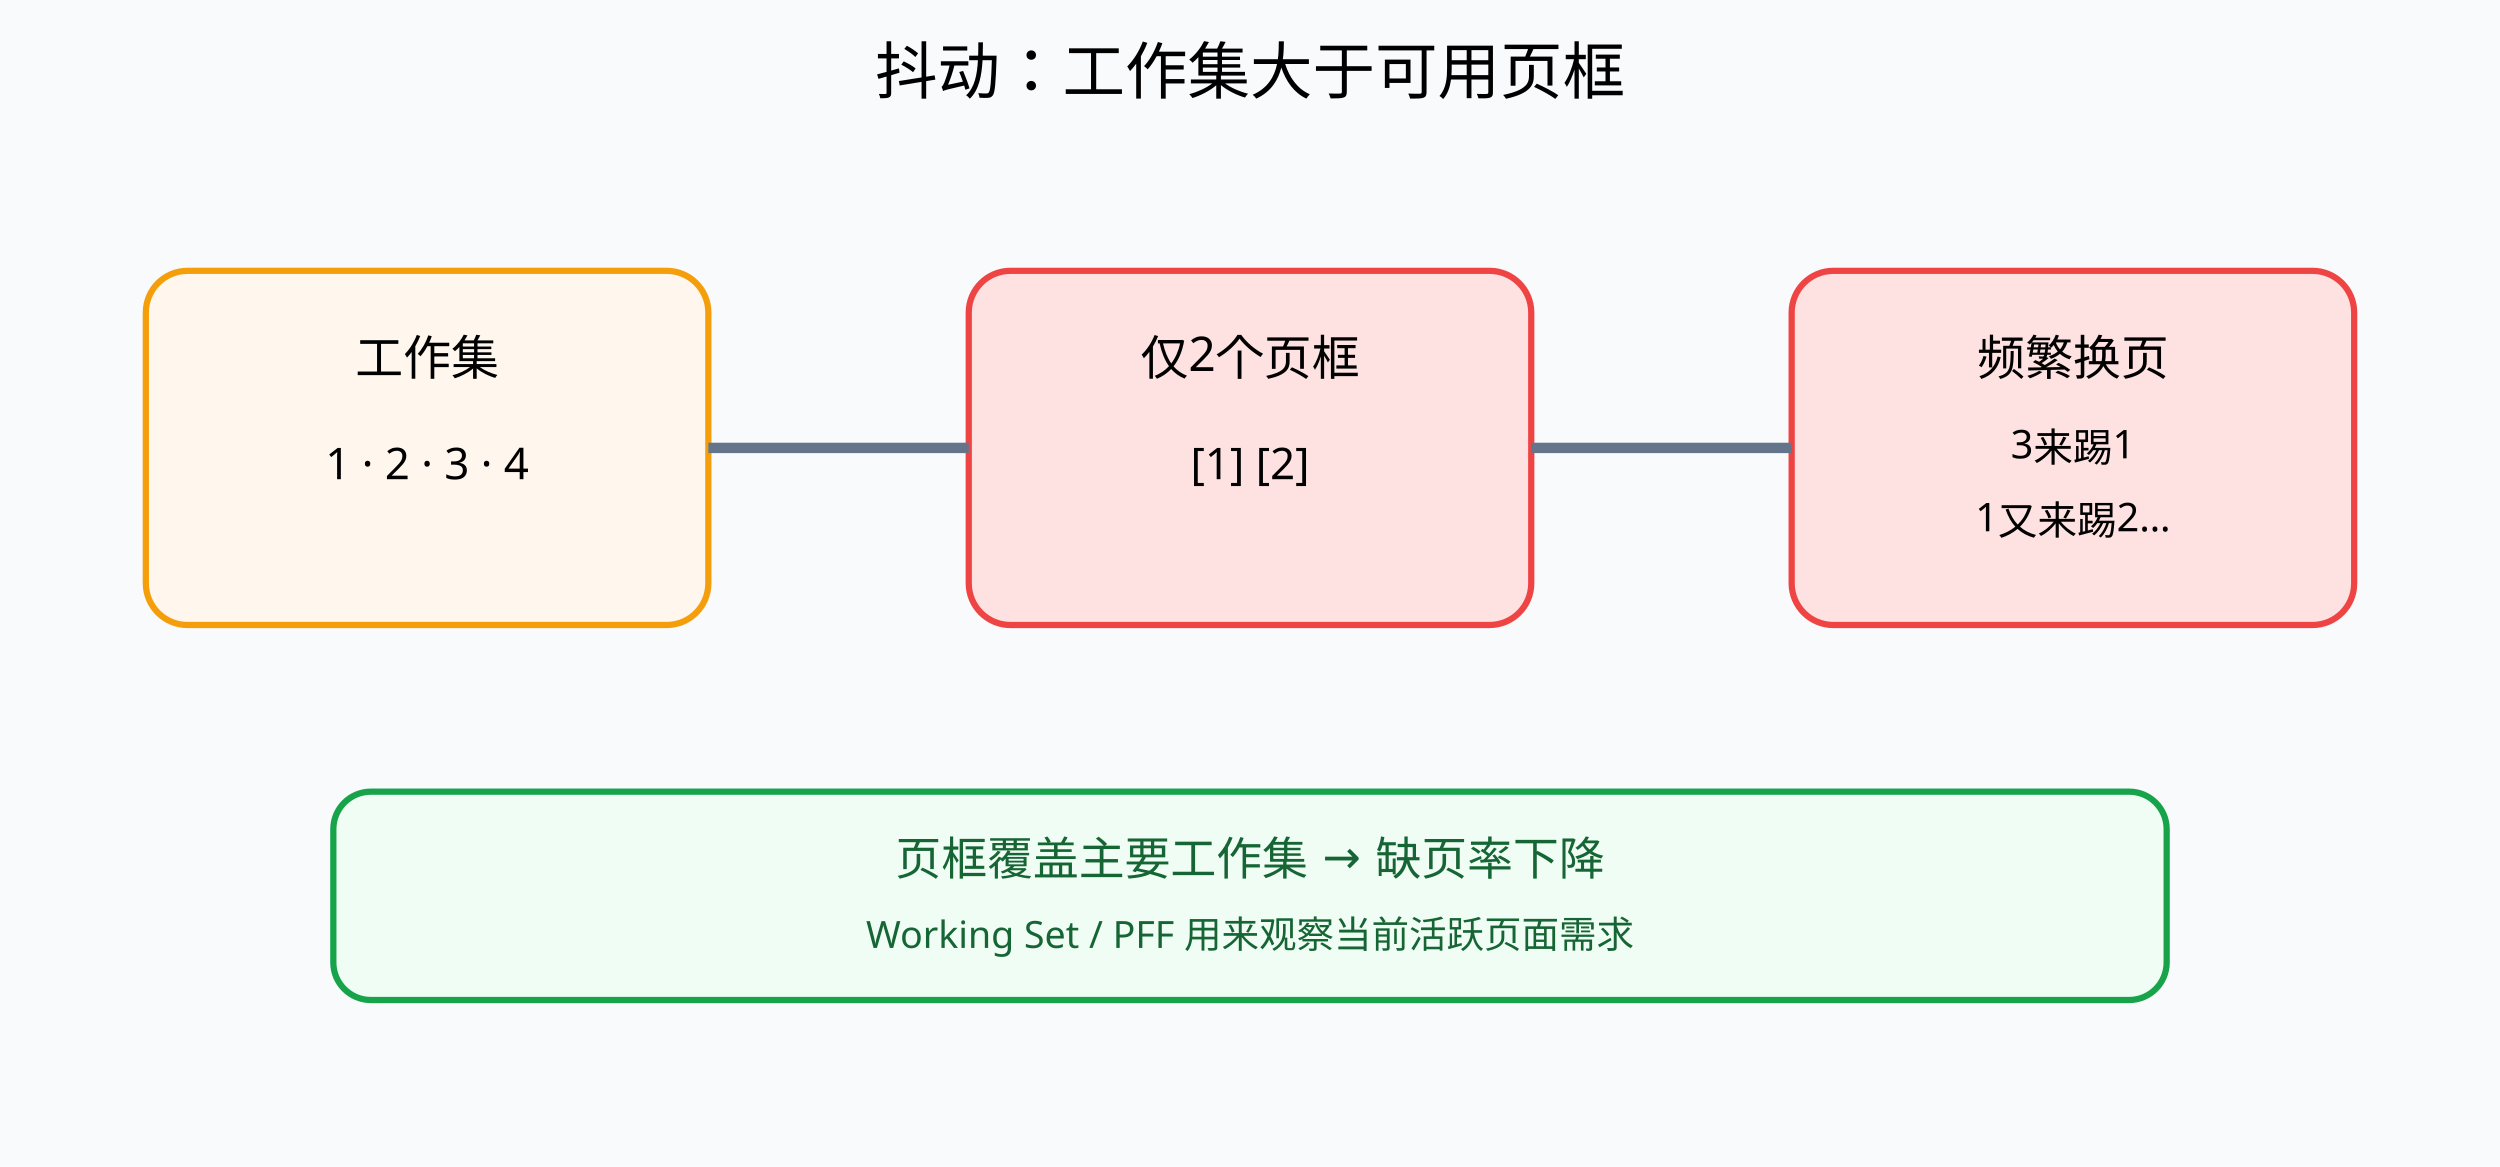
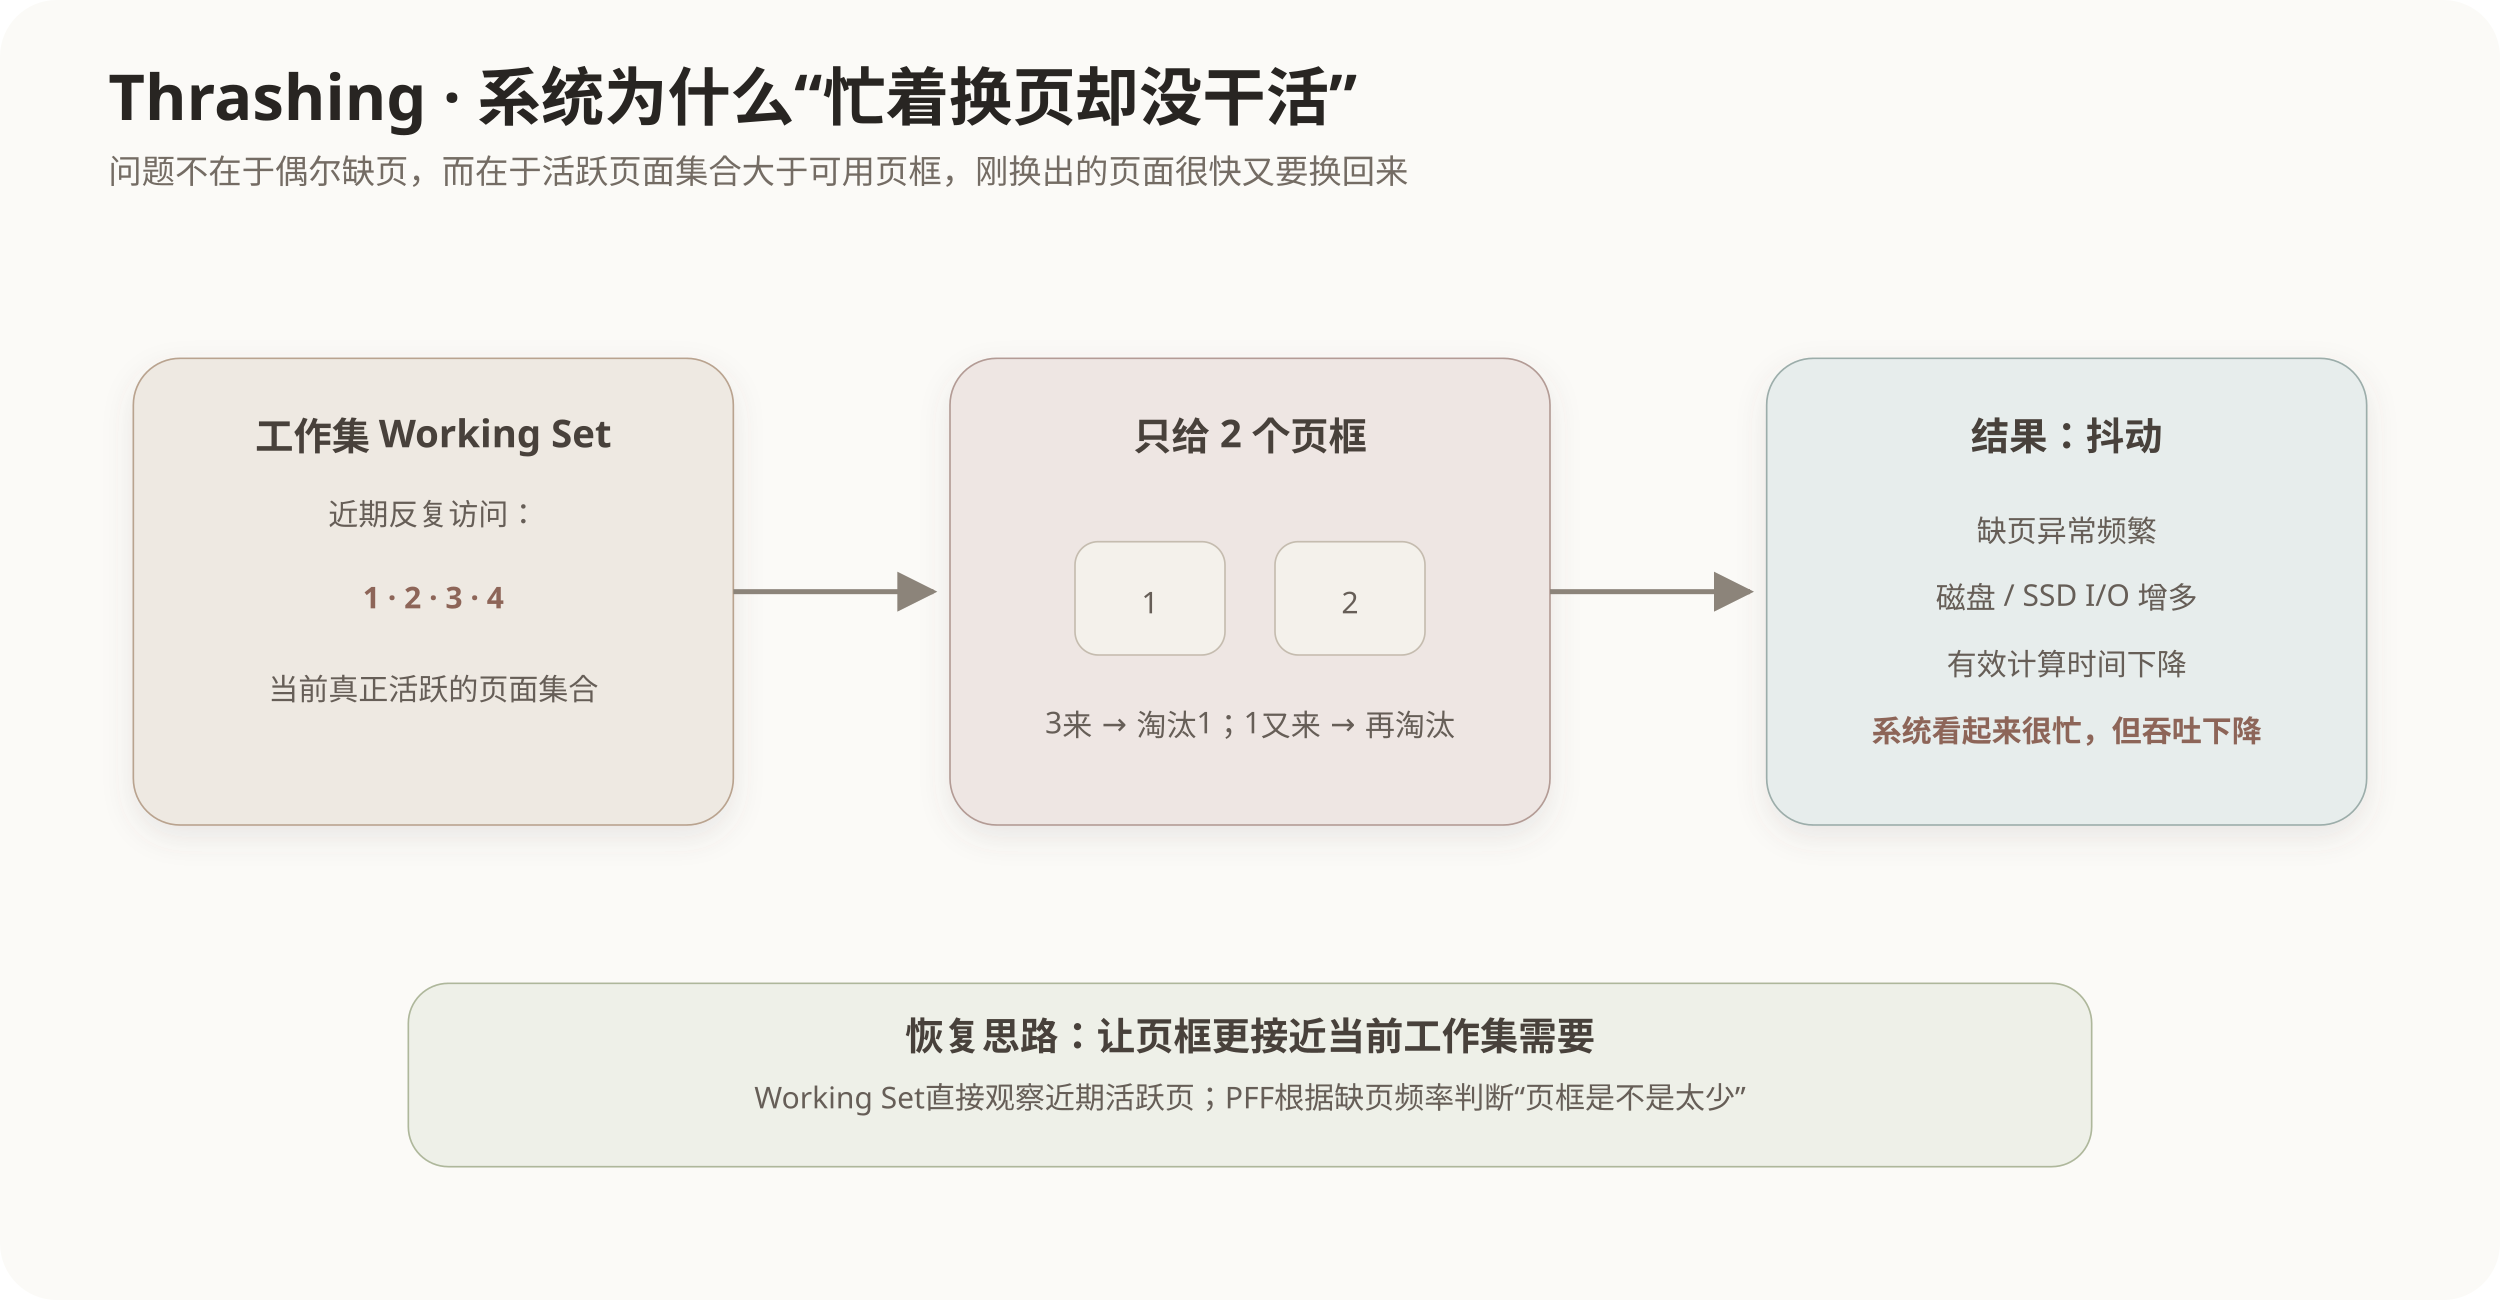
- <svg xmlns="http://www.w3.org/2000/svg" width="1200" height="560">
-   <rect width="100%" height="100%" fill="#f8fafc" />
-   <text x="600" y="45" text-anchor="middle" font-size="30" font-family="sans-serif">抖动：工作集大于可用页框</text>
-   <rect x="70" y="130" width="270" height="170" rx="20" fill="#fff7ed" stroke="#f59e0b" stroke-width="3" />
-   <text x="205" y="180" text-anchor="middle" font-size="23" font-family="sans-serif">工作集</text>
-   <text x="205" y="230" text-anchor="middle" font-size="21" font-family="sans-serif">1 · 2 · 3 · 4</text>
-   <rect x="465" y="130" width="270" height="170" rx="20" fill="#fee2e2" stroke="#ef4444" stroke-width="3" />
-   <text x="600" y="180" text-anchor="middle" font-size="23" font-family="sans-serif">仅2个页框</text>
-   <text x="600" y="230" text-anchor="middle" font-size="21" font-family="sans-serif">[1] [2]</text>
-   <rect x="860" y="130" width="270" height="170" rx="20" fill="#fee2e2" stroke="#ef4444" stroke-width="3" />
-   <text x="995" y="180" text-anchor="middle" font-size="23" font-family="sans-serif">频繁换页</text>
-   <text x="995" y="220" text-anchor="middle" font-size="19" font-family="sans-serif">3来踢1</text>
-   <text x="995" y="255" text-anchor="middle" font-size="19" font-family="sans-serif">1又来踢2…</text>
-   <line x1="340" y1="215" x2="465" y2="215" stroke="#64748b" stroke-width="5" />
-   <line x1="735" y1="215" x2="860" y2="215" stroke="#64748b" stroke-width="5" />
-   <rect x="160" y="380" width="880" height="100" rx="18" fill="#f0fdf4" stroke="#16a34a" stroke-width="3" />
-   <text x="600" y="420" text-anchor="middle" font-size="22" font-family="sans-serif" fill="#166534">页框覆盖主要工作集 → 缺页率下降</text>
-   <text x="600" y="455" text-anchor="middle" font-size="18" font-family="sans-serif" fill="#166534">Working Set / PFF 用来观察当前活跃页面需求</text>
+ <svg xmlns="http://www.w3.org/2000/svg" width="1500" height="780" viewBox="0 0 1500 780" role="img" aria-labelledby="t d">
+   <defs>
+     <filter id="s">
+       <feDropShadow dx="0" dy="7" stdDeviation="9" flood-color="#665e55" flood-opacity=".12" />
+     </filter>
+     <marker id="a" viewBox="0 0 10 10" refX="9" refY="5" markerWidth="8" markerHeight="8" orient="auto">
+       <path d="M0 0L10 5L0 10Z" fill="#8c847a" />
+     </marker>
+     <style>.h{font:700 38px 'Microsoft YaHei',sans-serif;fill:#282522}.sub{font:20px 'Microsoft YaHei',sans-serif;fill:#746c64}.th{font:700 23px 'Microsoft YaHei',sans-serif;fill:#48413b}.tx{font:18px 'Microsoft YaHei',sans-serif;fill:#665e57}.em{font:700 18px 'Microsoft YaHei',sans-serif;fill:#8d6558}.ln{fill:none;stroke:#8c847a;stroke-width:3;marker-end:url(#a)}</style>
+   </defs>
+   <rect width="1500" height="780" rx="34" fill="#fbfaf7" />
+   <text x="65" y="72" class="h">Thrashing · 系统为什么“忙着换页却没干活”</text>
+   <text x="65" y="110" class="sub">问题不在于偶尔缺页，而在于活跃页面集合大于可用页框，刚换出的页面很快又要换回来</text>
+   <g filter="url(#s)">
+     <rect x="80" y="215" width="360" height="280" rx="28" fill="#eee9e2" stroke="#b9a38f" />
+     <rect x="570" y="215" width="360" height="280" rx="28" fill="#eee6e3" stroke="#b39b95" />
+     <rect x="1060" y="215" width="360" height="280" rx="28" fill="#e7edec" stroke="#9cadaa" />
+   </g>
+   <text x="260" y="270" text-anchor="middle" class="th">工作集 Working Set</text>
+   <text x="260" y="315" text-anchor="middle" class="tx">近期反复访问：</text>
+   <text x="260" y="365" text-anchor="middle" class="em">1 · 2 · 3 · 4</text>
+   <text x="260" y="420" text-anchor="middle" class="tx">当前真正活跃的页面集合</text>
+   <text x="750" y="270" text-anchor="middle" class="th">只给 2 个页框</text>
+   <rect x="645" y="325" width="90" height="68" rx="14" fill="#f4f1eb" stroke="#c5bcaf" />
+   <rect x="765" y="325" width="90" height="68" rx="14" fill="#f4f1eb" stroke="#c5bcaf" />
+   <text x="690" y="368" text-anchor="middle" class="tx">1</text>
+   <text x="810" y="368" text-anchor="middle" class="tx">2</text>
+   <text x="750" y="440" text-anchor="middle" class="tx">3来 → 淘汰1；1又来 → 再淘汰</text>
+   <text x="1240" y="270" text-anchor="middle" class="th">结果：抖动</text>
+   <text x="1240" y="325" text-anchor="middle" class="tx">缺页异常频繁</text>
+   <text x="1240" y="365" text-anchor="middle" class="tx">磁盘 / SSD I/O 增多</text>
+   <text x="1240" y="405" text-anchor="middle" class="tx">有效计算时间下降</text>
+   <text x="1240" y="445" text-anchor="middle" class="em">系统看起来很忙，但吞吐下降</text>
+   <path d="M440 355H560" class="ln" />
+   <path d="M930 355H1050" class="ln" />
+   <rect x="245" y="590" width="1010" height="110" rx="24" fill="#eef0e8" stroke="#aeb79b" />
+   <text x="750" y="630" text-anchor="middle" class="th">恢复思路：让页框更接近当前工作集需要</text>
+   <text x="750" y="665" text-anchor="middle" class="tx">Working Set直接观察近期活跃页；PFF根据缺页频率判断“页框是不是太少”</text>
</svg>
